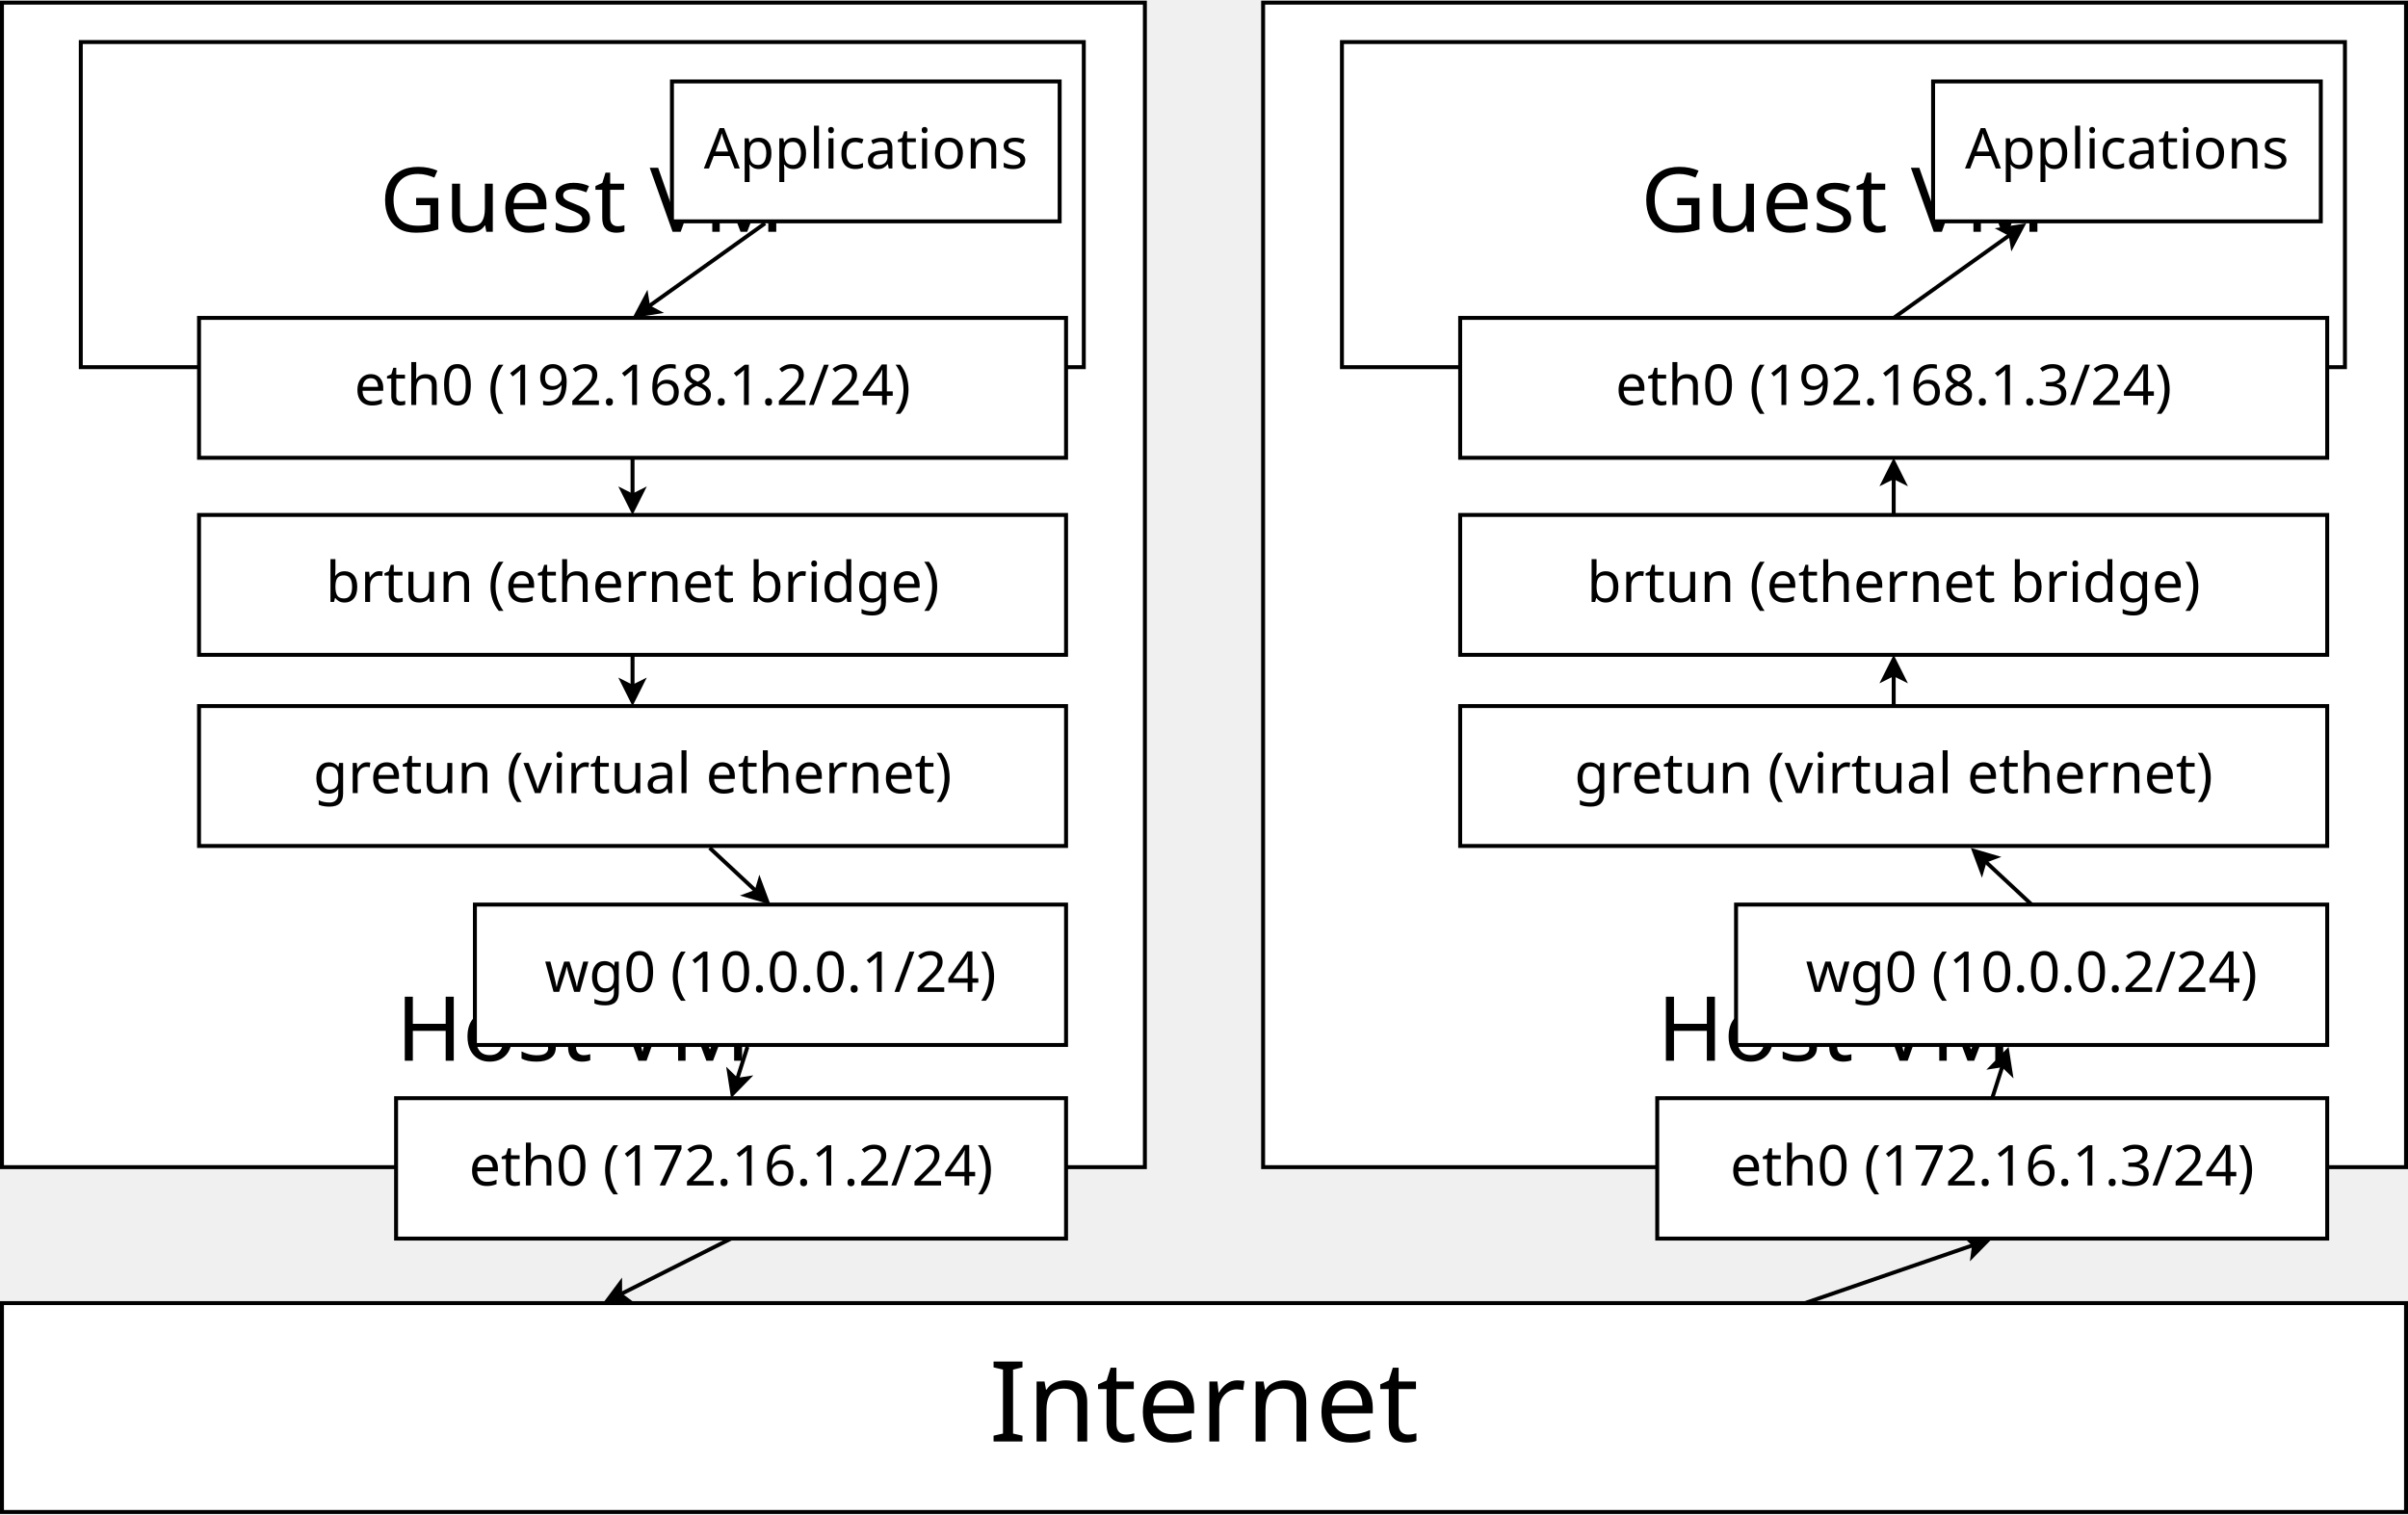
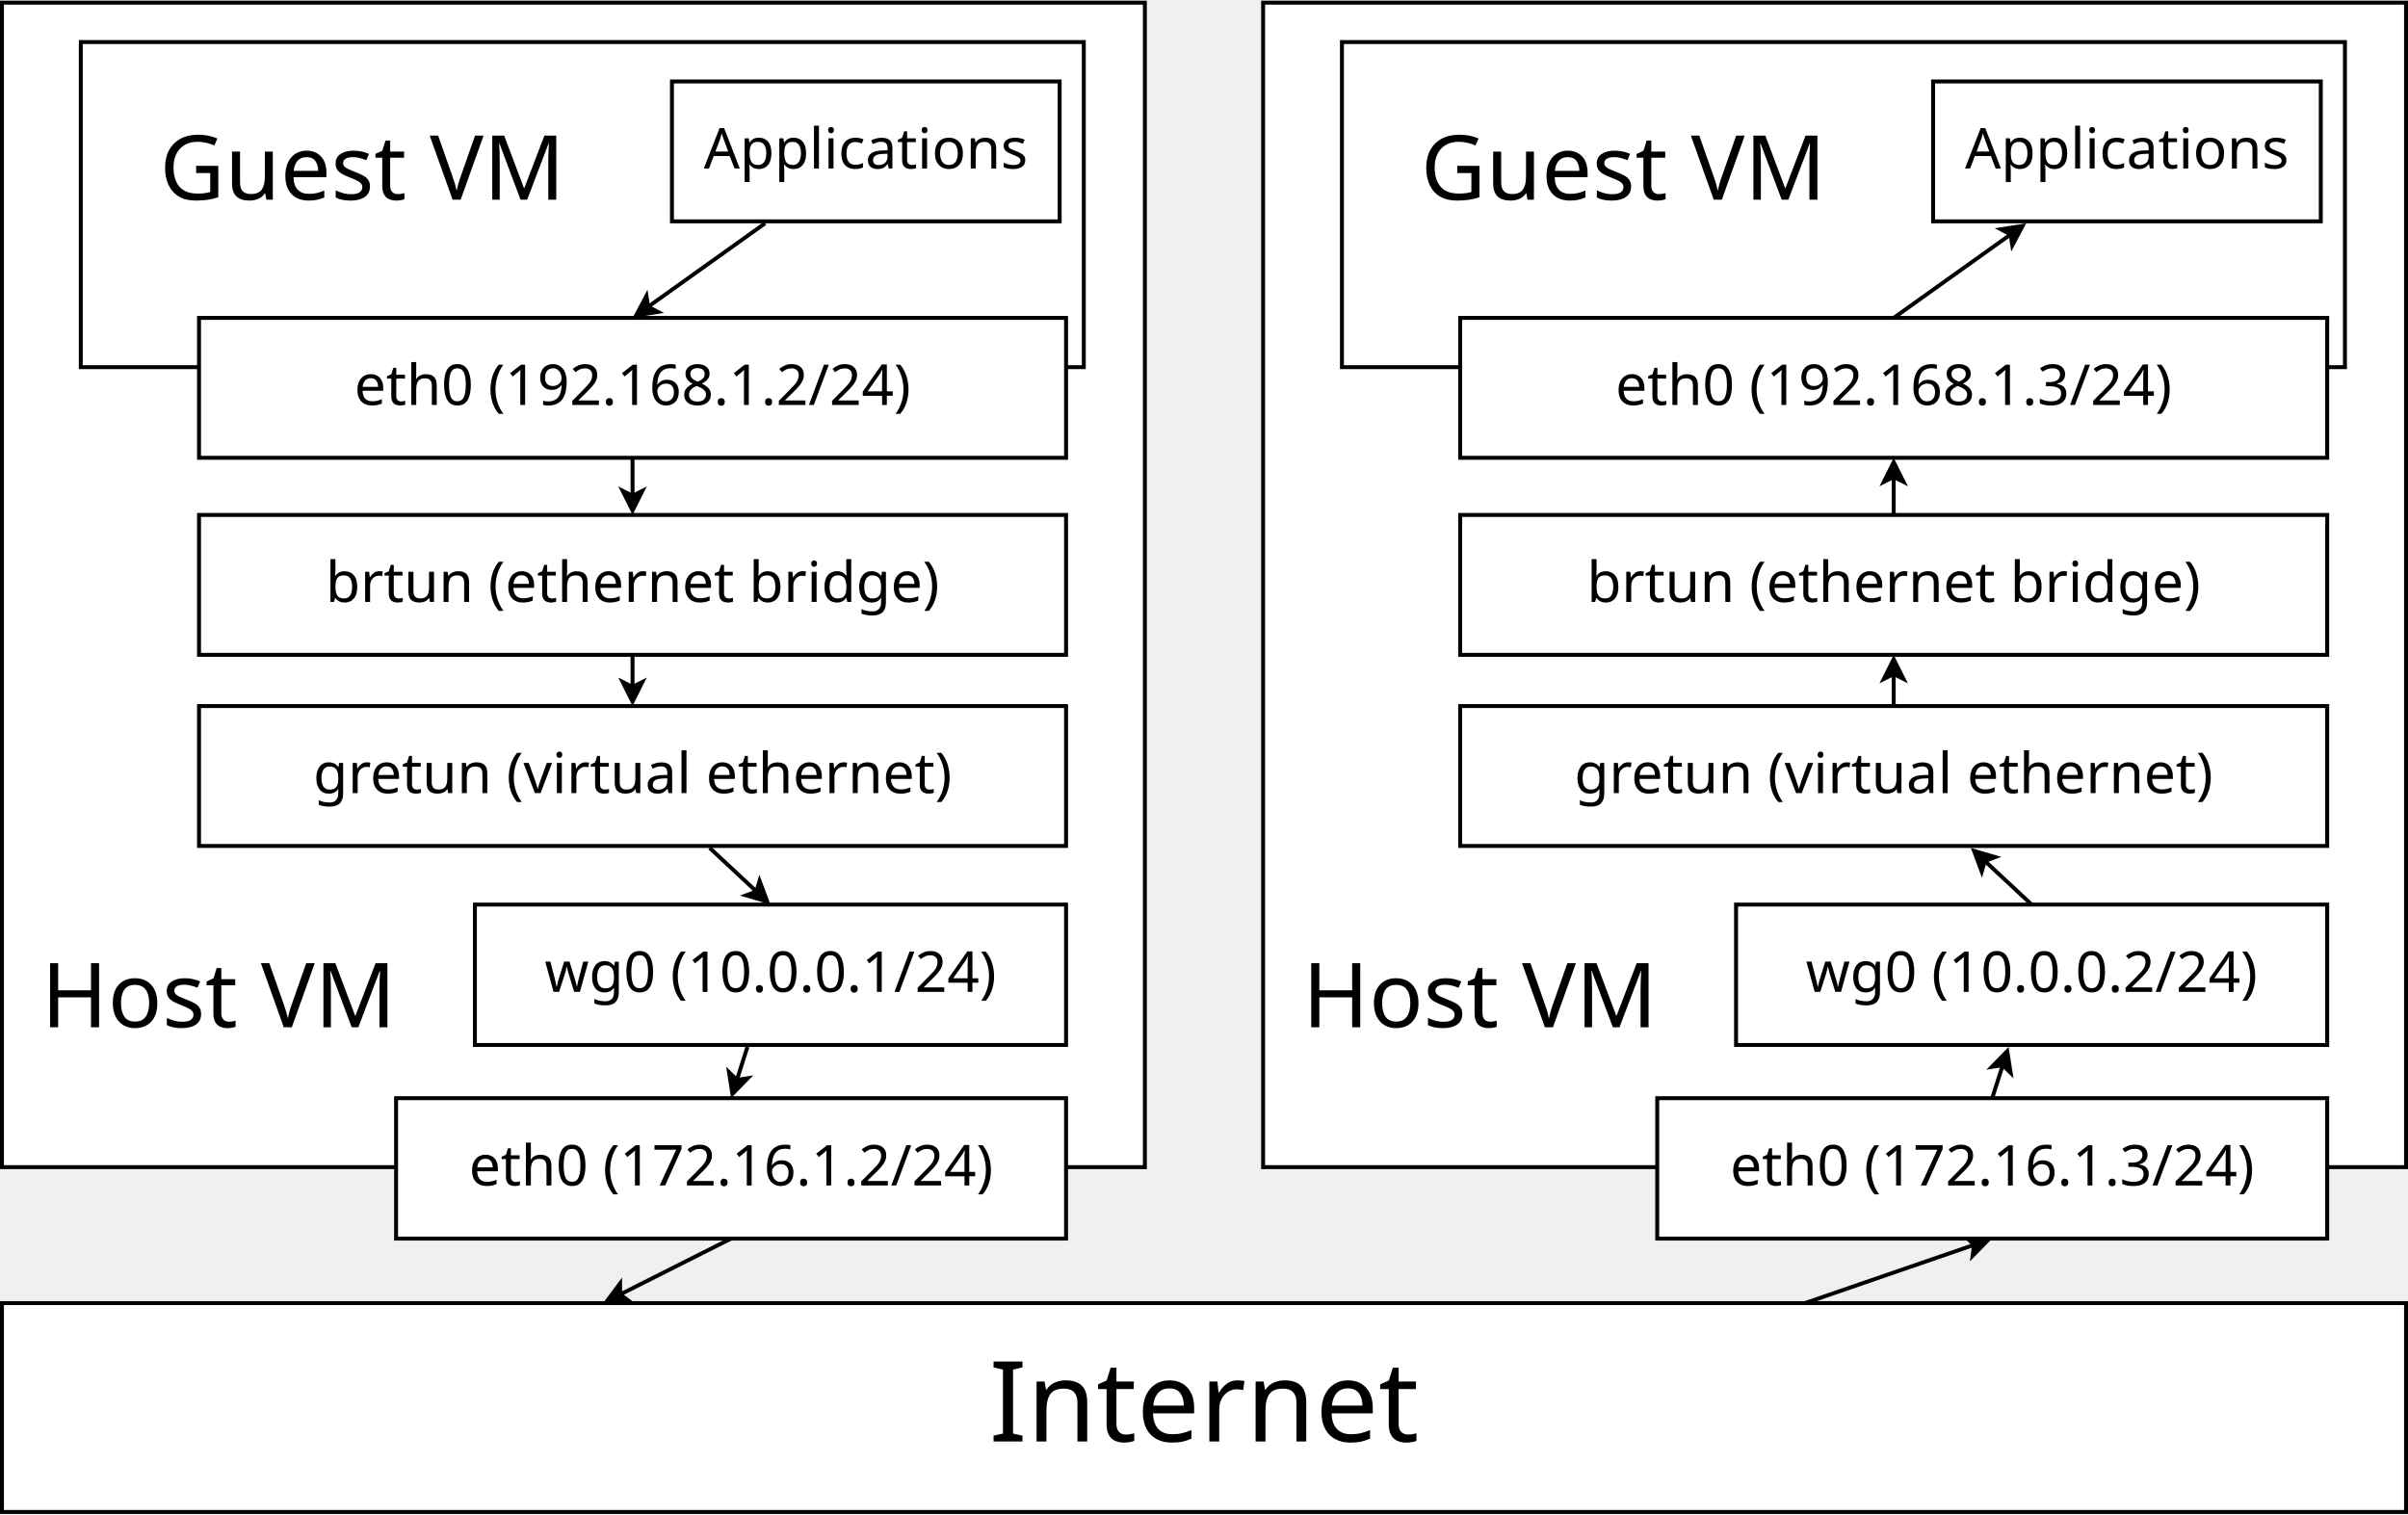
<svg xmlns="http://www.w3.org/2000/svg" width="62cm" height="39cm" viewBox="199 99 1222 768">
  <g id="Background">
    <g>
      <rect style="fill: #ffffff; fill-opacity: 1; stroke-opacity: 1; stroke-width: 2; stroke: #000000" x="200" y="100" width="580" height="591" rx="0" ry="0" />
-       <text font-size="45.539" style="fill: #000000; fill-opacity: 1; stroke: none;text-anchor:middle;font-family:sans-serif;font-style:normal;font-weight:normal" x="490" y="181.612">
-         <tspan x="490" y="181.612" />
-         <tspan x="490" y="238.536" />
-         <tspan x="490" y="295.46" />
-         <tspan x="490" y="352.384" />
-         <tspan x="490" y="409.309" />
-         <tspan x="490" y="466.233" />
-         <tspan x="490" y="523.157" />
-         <tspan x="490" y="580.081" />
-         <tspan x="490" y="637.005">Host VM                       </tspan>
+       <text font-size="45.539" style="fill: #000000; fill-opacity: 1; stroke: none;text-anchor:middle;font-family:sans-serif;font-style:normal;font-weight:normal" x="490" y="210.074">
+         <tspan x="490" y="210.074" />
+         <tspan x="490" y="266.998" />
+         <tspan x="490" y="323.922" />
+         <tspan x="490" y="380.846" />
+         <tspan x="490" y="437.771" />
+         <tspan x="490" y="494.695" />
+         <tspan x="490" y="551.619" />
+         <tspan xml:space="preserve" x="490" y="608.543">                       </tspan>
      </text>
    </g>
    <g>
      <rect style="fill: #ffffff; fill-opacity: 1; stroke-opacity: 1; stroke-width: 2; stroke: #000000" x="240" y="120" width="509" height="165" rx="0" ry="0" />
      <text font-size="45.539" style="fill: #000000; fill-opacity: 1; stroke: none;text-anchor:middle;font-family:sans-serif;font-style:normal;font-weight:normal" x="494.5" y="216.309">
-         <tspan x="494.5" y="216.309">Guest VM             </tspan>
+         <tspan xml:space="preserve" x="494.5" y="216.309">             </tspan>
      </text>
    </g>
    <g>
      <rect style="fill: #ffffff; fill-opacity: 1; stroke-opacity: 1; stroke-width: 2; stroke: #000000" x="300" y="260" width="440" height="71" rx="0" ry="0" />
      <text font-size="28.606" style="fill: #000000; fill-opacity: 1; stroke: none;text-anchor:middle;font-family:sans-serif;font-style:normal;font-weight:normal" x="520" y="304.174">
        <tspan x="520" y="304.174">eth0 (192.168.1.2/24)</tspan>
      </text>
    </g>
    <g>
      <rect style="fill: #ffffff; fill-opacity: 1; stroke-opacity: 1; stroke-width: 2; stroke: #000000" x="300" y="360" width="440" height="71" rx="0" ry="0" />
      <text font-size="28.606" style="fill: #000000; fill-opacity: 1; stroke: none;text-anchor:middle;font-family:sans-serif;font-style:normal;font-weight:normal" x="520" y="404.174">
        <tspan x="520" y="404.174">brtun (ethernet bridge)</tspan>
      </text>
    </g>
    <g>
      <rect style="fill: #ffffff; fill-opacity: 1; stroke-opacity: 1; stroke-width: 2; stroke: #000000" x="300" y="457" width="440" height="71" rx="0" ry="0" />
      <text font-size="28.606" style="fill: #000000; fill-opacity: 1; stroke: none;text-anchor:middle;font-family:sans-serif;font-style:normal;font-weight:normal" x="520" y="501.174">
        <tspan x="520" y="501.174">gretun (virtual ethernet)</tspan>
      </text>
    </g>
    <g>
      <rect style="fill: #ffffff; fill-opacity: 1; stroke-opacity: 1; stroke-width: 2; stroke: #000000" x="440" y="557.742" width="300" height="71.258" rx="0" ry="0" />
      <text font-size="28.606" style="fill: #000000; fill-opacity: 1; stroke: none;text-anchor:middle;font-family:sans-serif;font-style:normal;font-weight:normal" x="590" y="602.045">
        <tspan x="590" y="602.045">wg0 (10.0.0.1/24)</tspan>
      </text>
    </g>
    <g>
      <line style="fill: none; stroke-opacity: 1; stroke-width: 2; stroke: #000000" x1="520" y1="331" x2="520" y2="350.264" />
      <polygon style="fill: #000000; fill-opacity: 1; stroke-opacity: 1; stroke-width: 2; stroke: #000000" fill-rule="evenodd" points="520,357.764 515,347.764 520,350.264 525,347.764 " />
    </g>
    <g>
      <line style="fill: none; stroke-opacity: 1; stroke-width: 2; stroke: #000000" x1="520" y1="431" x2="520" y2="447.264" />
      <polygon style="fill: #000000; fill-opacity: 1; stroke-opacity: 1; stroke-width: 2; stroke: #000000" fill-rule="evenodd" points="520,454.764 515,444.764 520,447.264 525,444.764 " />
    </g>
    <g>
      <line style="fill: none; stroke-opacity: 1; stroke-width: 2; stroke: #000000" x1="559.136" y1="528.976" x2="582.878" y2="551.104" />
      <polygon style="fill: #000000; fill-opacity: 1; stroke-opacity: 1; stroke-width: 2; stroke: #000000" fill-rule="evenodd" points="588.364,556.217 577.64,553.057 582.878,551.104 584.458,545.742 " />
    </g>
    <g>
      <rect style="fill: #ffffff; fill-opacity: 1; stroke-opacity: 1; stroke-width: 2; stroke: #000000" x="540" y="140" width="196.75" height="71" rx="0" ry="0" />
      <text font-size="28.606" style="fill: #000000; fill-opacity: 1; stroke: none;text-anchor:middle;font-family:sans-serif;font-style:normal;font-weight:normal" x="638.375" y="184.174">
        <tspan x="638.375" y="184.174">Applications</tspan>
      </text>
    </g>
    <g>
      <line style="fill: none; stroke-opacity: 1; stroke-width: 2; stroke: #000000" x1="587.251" y1="211.994" x2="527.924" y2="254.343" />
      <polygon style="fill: #000000; fill-opacity: 1; stroke-opacity: 1; stroke-width: 2; stroke: #000000" fill-rule="evenodd" points="521.82,258.701 527.054,248.821 527.924,254.343 532.864,256.96 " />
    </g>
    <g>
      <rect style="fill: #ffffff; fill-opacity: 1; stroke-opacity: 1; stroke-width: 2; stroke: #000000" x="400" y="656" width="340" height="71.258" rx="0" ry="0" />
      <text font-size="28.606" style="fill: #000000; fill-opacity: 1; stroke: none;text-anchor:middle;font-family:sans-serif;font-style:normal;font-weight:normal" x="570" y="700.303">
        <tspan x="570" y="700.303">eth0 (172.16.1.2/24)</tspan>
      </text>
    </g>
    <g>
      <line style="fill: none; stroke-opacity: 1; stroke-width: 2; stroke: #000000" x1="578.311" y1="629.976" x2="572.962" y2="646.725" />
      <polygon style="fill: #000000; fill-opacity: 1; stroke-opacity: 1; stroke-width: 2; stroke: #000000" fill-rule="evenodd" points="570.68,653.87 568.959,642.823 572.962,646.725 578.485,645.865 " />
    </g>
    <g>
      <rect style="fill: #ffffff; fill-opacity: 1; stroke-opacity: 1; stroke-width: 2; stroke: #000000" x="200" y="760" width="1220" height="106" rx="0" ry="0" />
      <text font-size="56.828" style="fill: #000000; fill-opacity: 1; stroke: none;text-anchor:middle;font-family:sans-serif;font-style:normal;font-weight:normal" x="810" y="830.232">
        <tspan x="810" y="830.232">Internet</tspan>
      </text>
    </g>
    <g>
      <line style="fill: none; stroke-opacity: 1; stroke-width: 2; stroke: #000000" x1="570" y1="727.258" x2="513.695" y2="755.62" />
      <polygon style="fill: #000000; fill-opacity: 1; stroke-opacity: 1; stroke-width: 2; stroke: #000000" fill-rule="evenodd" points="506.997,758.994 513.679,750.03 513.695,755.62 518.177,758.961 " />
    </g>
    <g>
      <line style="fill: none; stroke-opacity: 1; stroke-width: 2; stroke: #000000" x1="1200.8" y1="730.43" x2="1115" y2="760" />
      <polygon style="fill: #000000; fill-opacity: 1; stroke-opacity: 1; stroke-width: 2; stroke: #000000" fill-rule="evenodd" points="1207.89,727.987 1200.06,735.972 1200.8,730.43 1196.8,726.518 " />
    </g>
    <g>
      <rect style="fill: #ffffff; fill-opacity: 1; stroke-opacity: 1; stroke-width: 2; stroke: #000000" x="840" y="100" width="580" height="591" rx="0" ry="0" />
      <text font-size="45.539" style="fill: #000000; fill-opacity: 1; stroke: none;text-anchor:middle;font-family:sans-serif;font-style:normal;font-weight:normal" x="1130" y="181.612">
        <tspan x="1130" y="181.612" />
        <tspan x="1130" y="238.536" />
        <tspan x="1130" y="295.46" />
        <tspan x="1130" y="352.384" />
        <tspan x="1130" y="409.309" />
        <tspan x="1130" y="466.233" />
        <tspan x="1130" y="523.157" />
        <tspan x="1130" y="580.081" />
-         <tspan x="1130" y="637.005">Host VM                       </tspan>
+         <tspan xml:space="preserve" x="1130" y="637.005">                       </tspan>
      </text>
    </g>
    <g>
      <rect style="fill: #ffffff; fill-opacity: 1; stroke-opacity: 1; stroke-width: 2; stroke: #000000" x="880" y="120" width="509" height="165" rx="0" ry="0" />
      <text font-size="45.539" style="fill: #000000; fill-opacity: 1; stroke: none;text-anchor:middle;font-family:sans-serif;font-style:normal;font-weight:normal" x="1134.5" y="216.309">
-         <tspan x="1134.5" y="216.309">Guest VM             </tspan>
+         <tspan xml:space="preserve" x="1134.5" y="216.309">             </tspan>
      </text>
    </g>
    <g>
      <rect style="fill: #ffffff; fill-opacity: 1; stroke-opacity: 1; stroke-width: 2; stroke: #000000" x="940" y="260" width="440" height="71" rx="0" ry="0" />
      <text font-size="28.606" style="fill: #000000; fill-opacity: 1; stroke: none;text-anchor:middle;font-family:sans-serif;font-style:normal;font-weight:normal" x="1160" y="304.174">
        <tspan x="1160" y="304.174">eth0 (192.168.1.3/24)</tspan>
      </text>
    </g>
    <g>
      <rect style="fill: #ffffff; fill-opacity: 1; stroke-opacity: 1; stroke-width: 2; stroke: #000000" x="940" y="360" width="440" height="71" rx="0" ry="0" />
      <text font-size="28.606" style="fill: #000000; fill-opacity: 1; stroke: none;text-anchor:middle;font-family:sans-serif;font-style:normal;font-weight:normal" x="1160" y="404.174">
        <tspan x="1160" y="404.174">brtun (ethernet bridge)</tspan>
      </text>
    </g>
    <g>
      <rect style="fill: #ffffff; fill-opacity: 1; stroke-opacity: 1; stroke-width: 2; stroke: #000000" x="940" y="457" width="440" height="71" rx="0" ry="0" />
      <text font-size="28.606" style="fill: #000000; fill-opacity: 1; stroke: none;text-anchor:middle;font-family:sans-serif;font-style:normal;font-weight:normal" x="1160" y="501.174">
        <tspan x="1160" y="501.174">gretun (virtual ethernet)</tspan>
      </text>
    </g>
    <g>
      <rect style="fill: #ffffff; fill-opacity: 1; stroke-opacity: 1; stroke-width: 2; stroke: #000000" x="1080" y="557.742" width="300" height="71.258" rx="0" ry="0" />
      <text font-size="28.606" style="fill: #000000; fill-opacity: 1; stroke: none;text-anchor:middle;font-family:sans-serif;font-style:normal;font-weight:normal" x="1230" y="602.045">
        <tspan x="1230" y="602.045">wg0 (10.0.0.2/24)</tspan>
      </text>
    </g>
    <g>
      <line style="fill: none; stroke-opacity: 1; stroke-width: 2; stroke: #000000" x1="1160" y1="340.736" x2="1160" y2="360" />
      <polygon style="fill: #000000; fill-opacity: 1; stroke-opacity: 1; stroke-width: 2; stroke: #000000" fill-rule="evenodd" points="1160,333.236 1165,343.236 1160,340.736 1155,343.236 " />
    </g>
    <g>
      <line style="fill: none; stroke-opacity: 1; stroke-width: 2; stroke: #000000" x1="1160" y1="440.736" x2="1160" y2="457" />
      <polygon style="fill: #000000; fill-opacity: 1; stroke-opacity: 1; stroke-width: 2; stroke: #000000" fill-rule="evenodd" points="1160,433.236 1165,443.236 1160,440.736 1155,443.236 " />
    </g>
    <g>
      <line style="fill: none; stroke-opacity: 1; stroke-width: 2; stroke: #000000" x1="1206.26" y1="535.614" x2="1230" y2="557.742" />
      <polygon style="fill: #000000; fill-opacity: 1; stroke-opacity: 1; stroke-width: 2; stroke: #000000" fill-rule="evenodd" points="1200.77,530.5 1211.5,533.661 1206.26,535.614 1204.68,540.976 " />
    </g>
    <g>
      <rect style="fill: #ffffff; fill-opacity: 1; stroke-opacity: 1; stroke-width: 2; stroke: #000000" x="1180" y="140" width="196.75" height="71" rx="0" ry="0" />
      <text font-size="28.606" style="fill: #000000; fill-opacity: 1; stroke: none;text-anchor:middle;font-family:sans-serif;font-style:normal;font-weight:normal" x="1278.38" y="184.174">
        <tspan x="1278.38" y="184.174">Applications</tspan>
      </text>
    </g>
    <g>
      <line style="fill: none; stroke-opacity: 1; stroke-width: 2; stroke: #000000" x1="1219.33" y1="217.651" x2="1160" y2="260" />
      <polygon style="fill: #000000; fill-opacity: 1; stroke-opacity: 1; stroke-width: 2; stroke: #000000" fill-rule="evenodd" points="1225.43,213.293 1220.2,223.173 1219.33,217.651 1214.39,215.034 " />
    </g>
    <g>
      <rect style="fill: #ffffff; fill-opacity: 1; stroke-opacity: 1; stroke-width: 2; stroke: #000000" x="1040" y="656" width="340" height="71.258" rx="0" ry="0" />
      <text font-size="28.606" style="fill: #000000; fill-opacity: 1; stroke: none;text-anchor:middle;font-family:sans-serif;font-style:normal;font-weight:normal" x="1210" y="700.303">
        <tspan x="1210" y="700.303">eth0 (172.16.1.3/24)</tspan>
      </text>
    </g>
    <g>
      <line style="fill: none; stroke-opacity: 1; stroke-width: 2; stroke: #000000" x1="1215.35" y1="639.25" x2="1210" y2="656" />
      <polygon style="fill: #000000; fill-opacity: 1; stroke-opacity: 1; stroke-width: 2; stroke: #000000" fill-rule="evenodd" points="1217.63,632.106 1219.35,643.153 1215.35,639.25 1209.83,640.111 " />
    </g>
+     <text font-size="12.8" style="fill: #000000; fill-opacity: 1; stroke: none;text-anchor:start;font-family:sans-serif;font-style:normal;font-weight:normal" x="494.5" y="202.5">
+       <tspan x="494.5" y="202.5" />
+     </text>
+     <text font-size="45.539" style="fill: #000000; fill-opacity: 1; stroke: none;text-anchor:start;font-family:sans-serif;font-style:normal;font-weight:normal" x="280" y="200">
+       <tspan x="280" y="200">Guest VM</tspan>
+     </text>
+     <text font-size="45.539" style="fill: #000000; fill-opacity: 1; stroke: none;text-anchor:start;font-family:sans-serif;font-style:normal;font-weight:normal" x="920" y="200">
+       <tspan x="920" y="200">Guest VM</tspan>
+     </text>
+     <text font-size="45.539" style="fill: #000000; fill-opacity: 1; stroke: none;text-anchor:start;font-family:sans-serif;font-style:normal;font-weight:normal" x="220" y="620">
+       <tspan x="220" y="620">Host VM</tspan>
+     </text>
+     <text font-size="45.539" style="fill: #000000; fill-opacity: 1; stroke: none;text-anchor:start;font-family:sans-serif;font-style:normal;font-weight:normal" x="860" y="620">
+       <tspan x="860" y="620">Host VM</tspan>
+     </text>
  </g>
</svg>
